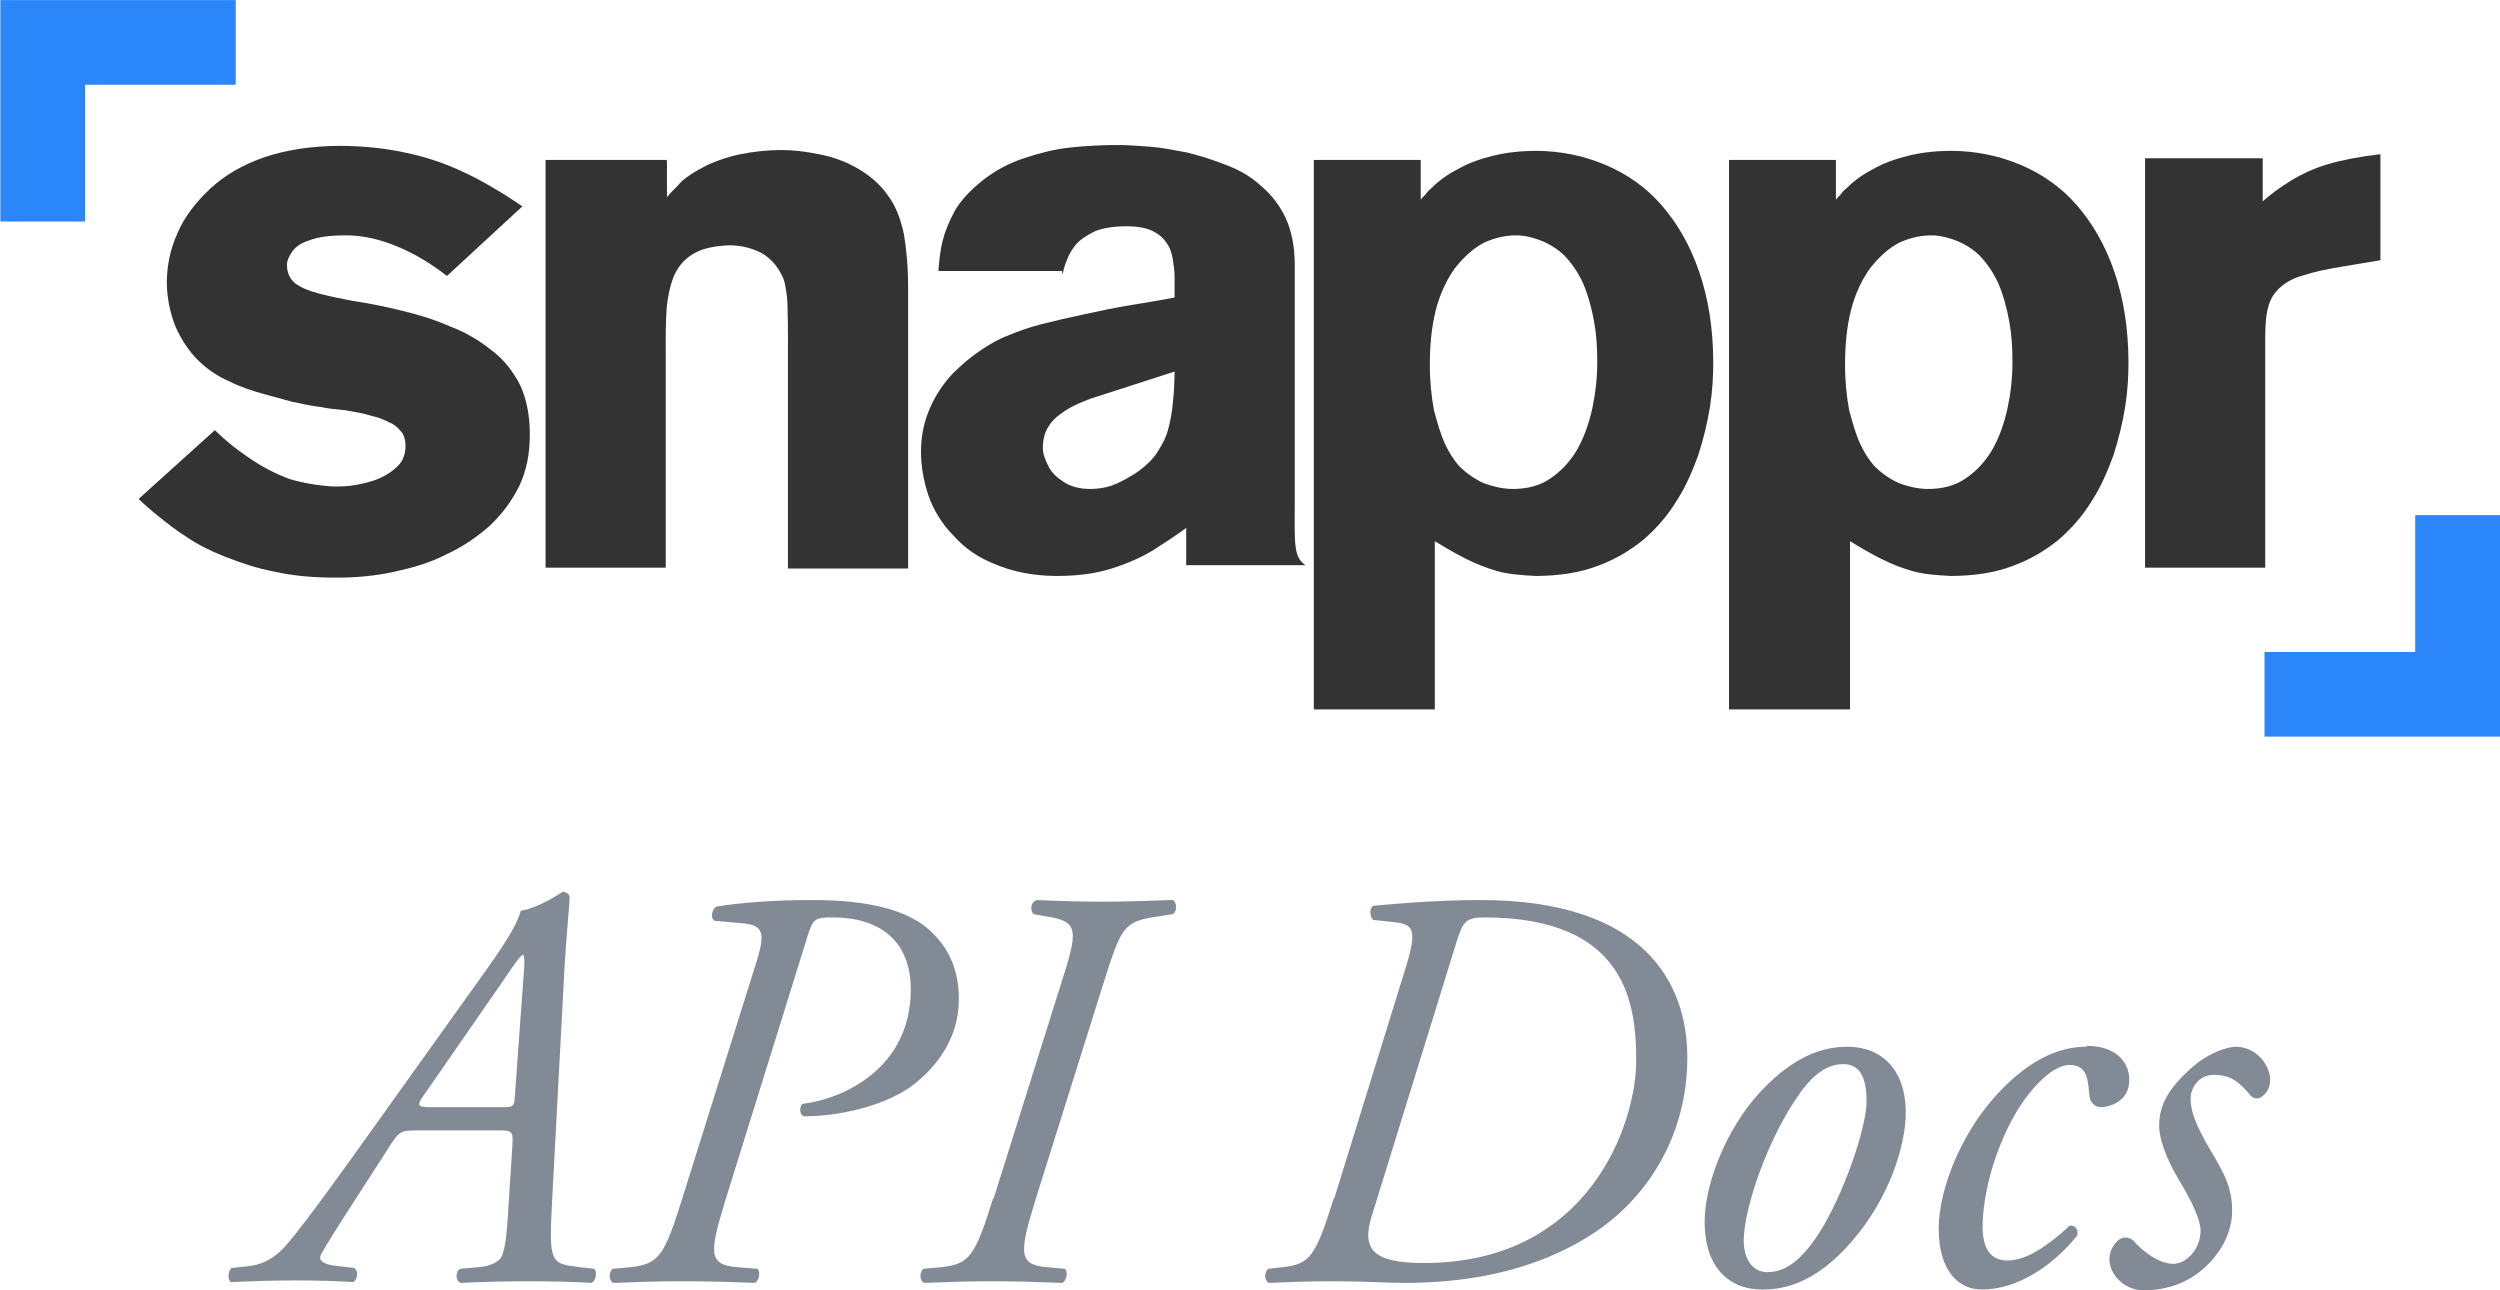
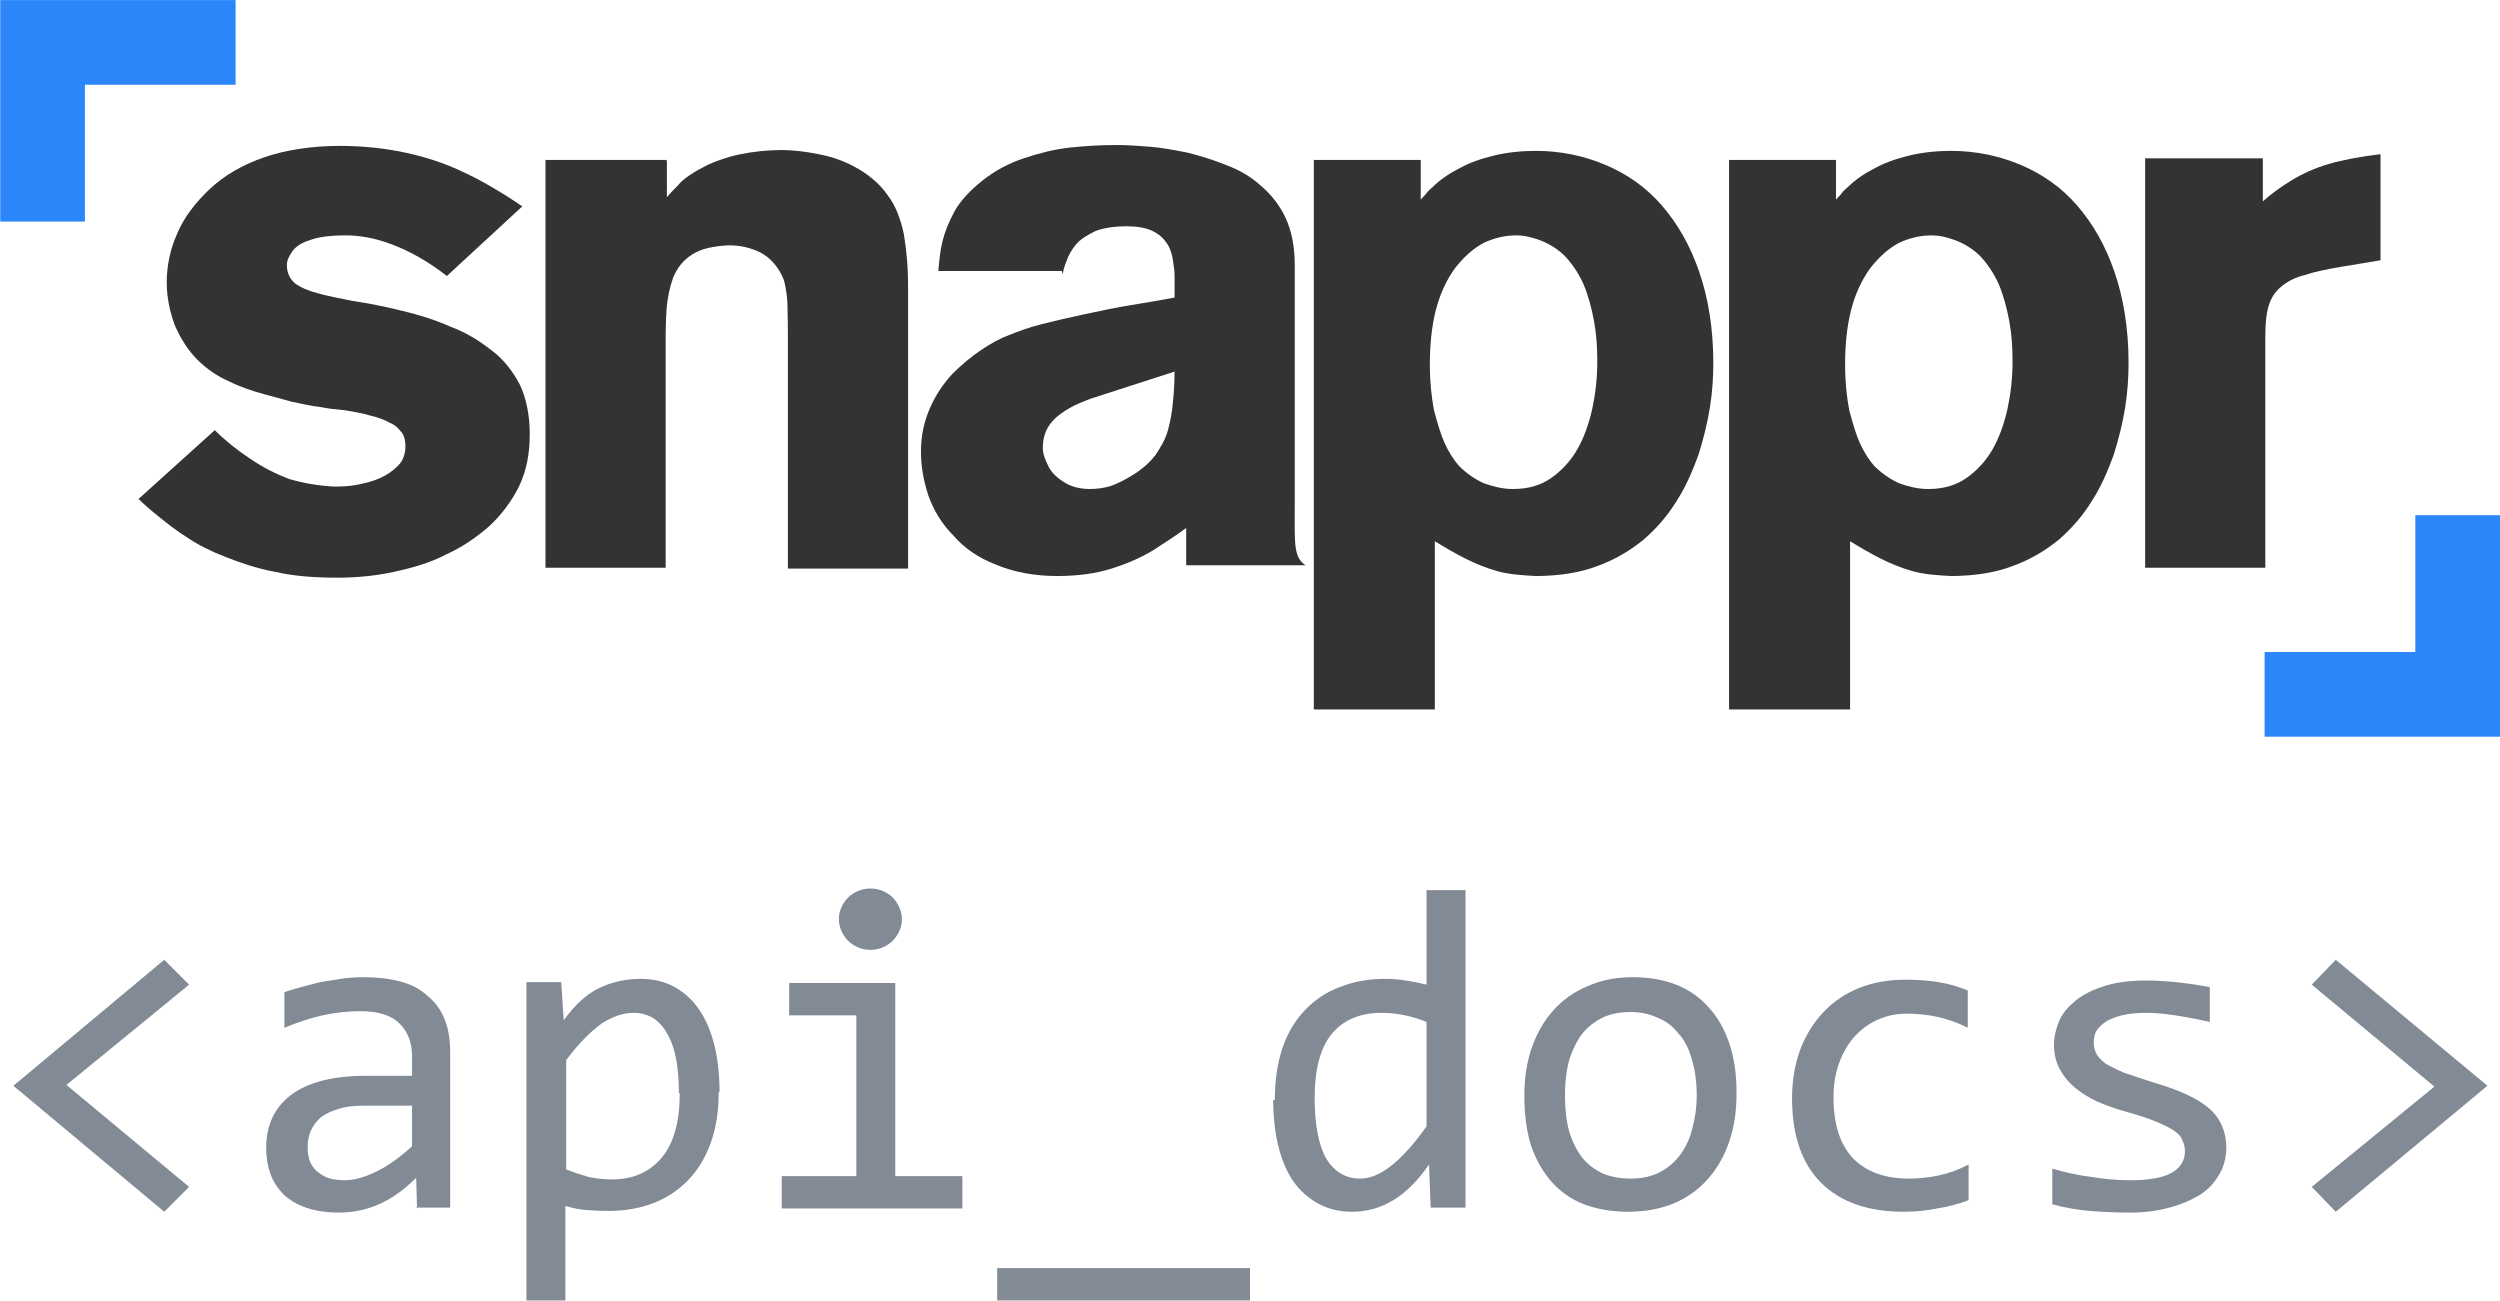
- <svg xmlns="http://www.w3.org/2000/svg" style="fill-rule:evenodd" xml:space="preserve" id="svg2" viewBox="0 0 3.016 1.556" height="140.034" width="271.482" version="1.1">
+ <svg xmlns="http://www.w3.org/2000/svg" version="1.1" width="271.482" height="141.218" viewBox="0 0 3.016 1.569" id="svg2" xml:space="preserve" style="fill-rule:evenodd">
  <defs id="defs4">
-     <style id="style6" type="text/css" />
+     <style type="text/css" id="style6" />
  </defs>
  <g id="g4146">
-     <path style="fill:#333333;fill-opacity:1;fill-rule:nonzero" id="path10" d="m 0.167,0.602 c 0.006,0.006 0.014,0.013 0.024,0.021 0.01,0.008 0.021,0.017 0.034,0.025 0.013,0.009 0.029,0.017 0.047,0.024 0.018,0.007 0.038,0.014 0.06,0.018 0.022,0.005 0.047,0.007 0.074,0.007 0.023,0 0.046,-0.002 0.069,-0.007 0.023,-0.005 0.044,-0.011 0.063,-0.021 0.02,-0.009 0.037,-0.021 0.052,-0.034 0.015,-0.014 0.027,-0.03 0.036,-0.048 0.009,-0.019 0.013,-0.039 0.013,-0.063 C 0.639,0.501 0.635,0.481 0.627,0.464 0.618,0.447 0.607,0.433 0.592,0.422 0.578,0.411 0.562,0.401 0.543,0.394 0.525,0.386 0.506,0.38 0.485,0.375 0.465,0.37 0.445,0.366 0.425,0.363 0.409,0.36 0.395,0.357 0.384,0.354 0.372,0.351 0.363,0.347 0.356,0.342 c -0.006,-0.005 -0.01,-0.012 -0.01,-0.022 -1.5764e-4,-0.005 0.002,-0.01 0.006,-0.016 0.004,-0.006 0.011,-0.011 0.021,-0.014 0.01,-0.004 0.025,-0.006 0.043,-0.006 0.017,-1.5765e-4 0.036,0.003 0.057,0.011 0.021,0.008 0.043,0.02 0.066,0.038 L 0.63,0.249 C 0.621,0.243 0.611,0.236 0.597,0.228 0.584,0.22 0.569,0.212 0.551,0.204 0.533,0.196 0.512,0.189 0.488,0.184 c -0.023,-0.005 -0.05,-0.008 -0.079,-0.008 -0.034,1.5764e-4 -0.065,0.005 -0.091,0.014 -0.026,0.009 -0.048,0.022 -0.065,0.038 -0.017,0.016 -0.031,0.034 -0.039,0.053 -0.009,0.02 -0.013,0.04 -0.013,0.06 1.5764e-4,0.019 0.004,0.036 0.01,0.052 0.007,0.016 0.016,0.03 0.027,0.041 0.011,0.011 0.024,0.02 0.038,0.026 0.014,0.007 0.029,0.012 0.044,0.016 0.011,0.003 0.022,0.006 0.033,0.009 0.011,0.002 0.022,0.005 0.033,0.006 0.01,0.002 0.019,0.003 0.03,0.004 0.01,0.002 0.02,0.003 0.029,0.006 0.009,0.002 0.018,0.005 0.025,0.009 0.005,0.002 0.009,0.005 0.013,0.01 0.004,0.004 0.006,0.01 0.006,0.019 -1.5765e-4,0.009 -0.003,0.017 -0.009,0.023 -0.006,0.006 -0.013,0.011 -0.022,0.015 -0.009,0.004 -0.018,0.006 -0.028,0.008 -0.01,0.002 -0.02,0.002 -0.028,0.002 C 0.384,0.586 0.366,0.583 0.349,0.578 0.333,0.572 0.317,0.564 0.301,0.553 0.286,0.543 0.272,0.532 0.259,0.519 l -0.092,0.083 z" />
-     <path style="fill:#333333;fill-opacity:1;fill-rule:nonzero" id="path12" d="m 0.804,0.193 -0.146,0 0,0.492 0.145,0 0,-0.266 c -1.5764e-4,-0.016 1.5605e-4,-0.031 0.001,-0.045 9.4391e-4,-0.014 0.004,-0.028 0.008,-0.039 0.005,-0.012 0.012,-0.021 0.023,-0.028 0.011,-0.007 0.025,-0.01 0.044,-0.011 0.014,-1.5764e-4 0.027,0.003 0.039,0.009 0.011,0.006 0.02,0.016 0.026,0.029 0.002,0.004 0.003,0.009 0.004,0.015 9.439e-4,0.006 0.002,0.013 0.002,0.023 3.137e-4,0.009 4.6991e-4,0.021 4.6991e-4,0.036 l 0,0.278 0.145,0 0,-0.337 c 1.576e-4,-0.026 -0.002,-0.048 -0.005,-0.066 -0.004,-0.019 -0.01,-0.035 -0.02,-0.048 -0.009,-0.013 -0.023,-0.025 -0.04,-0.034 -0.013,-0.007 -0.027,-0.012 -0.043,-0.015 -0.015,-0.003 -0.03,-0.005 -0.045,-0.005 -0.018,1.5764e-4 -0.034,0.002 -0.049,0.005 -0.015,0.003 -0.029,0.008 -0.04,0.013 -0.008,0.004 -0.015,0.008 -0.021,0.012 -0.006,0.004 -0.011,0.008 -0.015,0.013 -0.004,0.004 -0.009,0.009 -0.013,0.014 l 0,-0.043 z" />
-     <path style="fill:#333333;fill-opacity:1;fill-rule:nonzero" id="path14" d="m 1.282,0.331 c 8.009e-4,-0.005 0.002,-0.01 0.005,-0.017 0.002,-0.006 0.006,-0.013 0.011,-0.019 0.005,-0.006 0.013,-0.011 0.023,-0.016 0.01,-0.004 0.023,-0.006 0.039,-0.006 0.013,1.5928e-4 0.023,0.002 0.031,0.006 0.008,0.004 0.013,0.009 0.017,0.015 0.004,0.006 0.006,0.013 0.007,0.02 0.001,0.007 0.002,0.013 0.002,0.019 l 0,0.026 c -0.016,0.003 -0.033,0.006 -0.052,0.009 -0.019,0.003 -0.037,0.007 -0.056,0.011 -0.019,0.004 -0.036,0.008 -0.052,0.012 -0.016,0.004 -0.029,0.009 -0.039,0.013 -0.011,0.004 -0.022,0.01 -0.034,0.018 -0.012,0.008 -0.024,0.018 -0.035,0.029 -0.011,0.012 -0.02,0.025 -0.027,0.041 -0.007,0.016 -0.011,0.033 -0.011,0.053 0,0.017 0.003,0.035 0.009,0.053 0.006,0.017 0.016,0.034 0.03,0.048 0.013,0.015 0.03,0.027 0.051,0.035 0.021,0.009 0.046,0.014 0.075,0.014 0.025,-1.5605e-4 0.046,-0.003 0.065,-0.009 0.019,-0.006 0.035,-0.013 0.05,-0.022 0.014,-0.009 0.028,-0.018 0.04,-0.027 l 0,0.045 0.144,0 c -0.015,-0.01 -0.013,-0.027 -0.013,-0.077 l 0,-0.287 c -1.609e-4,-0.021 -0.004,-0.04 -0.011,-0.055 -0.007,-0.015 -0.017,-0.028 -0.03,-0.039 -0.012,-0.011 -0.026,-0.019 -0.042,-0.025 -0.015,-0.006 -0.031,-0.011 -0.047,-0.015 -0.016,-0.003 -0.031,-0.006 -0.045,-0.007 -0.014,-0.001 -0.027,-0.002 -0.037,-0.002 -0.02,-1.5605e-4 -0.039,9.439e-4 -0.059,0.003 -0.019,0.002 -0.038,0.007 -0.056,0.013 -0.018,0.006 -0.035,0.015 -0.05,0.027 -0.015,0.012 -0.026,0.024 -0.033,0.036 -0.007,0.013 -0.012,0.025 -0.015,0.037 -0.003,0.012 -0.004,0.024 -0.005,0.036 l 0.149,0 z m 0.135,0.117 c -1.624e-4,0.013 -6.415e-4,0.025 -0.002,0.037 -9.644e-4,0.012 -0.003,0.023 -0.006,0.034 -0.003,0.011 -0.009,0.021 -0.015,0.03 -0.007,0.009 -0.017,0.018 -0.029,0.025 -0.008,0.005 -0.016,0.009 -0.024,0.012 -0.009,0.003 -0.018,0.004 -0.027,0.004 -0.012,-1.5765e-4 -0.022,-0.003 -0.03,-0.008 -0.008,-0.005 -0.015,-0.011 -0.019,-0.019 -0.004,-0.008 -0.007,-0.015 -0.007,-0.023 1.641e-4,-0.009 0.002,-0.017 0.006,-0.024 0.004,-0.007 0.009,-0.012 0.016,-0.017 0.007,-0.005 0.014,-0.009 0.021,-0.012 0.007,-0.003 0.014,-0.006 0.021,-0.008 l 0.096,-0.031 z" />
-     <path style="fill:#333333;fill-opacity:1;fill-rule:nonzero" id="path16" d="m 1.714,0.193 -0.129,0 0,0.663 0.146,0 0,-0.203 c 0.013,0.008 0.025,0.015 0.037,0.021 0.012,0.006 0.024,0.011 0.038,0.015 0.014,0.004 0.029,0.005 0.047,0.006 0.028,-1.5764e-4 0.053,-0.004 0.074,-0.012 0.022,-0.008 0.04,-0.019 0.056,-0.032 0.016,-0.014 0.029,-0.029 0.04,-0.047 0.011,-0.017 0.019,-0.036 0.026,-0.055 0.006,-0.019 0.011,-0.039 0.014,-0.058 0.003,-0.019 0.004,-0.037 0.004,-0.054 -1.576e-4,-0.041 -0.006,-0.077 -0.017,-0.109 -0.011,-0.032 -0.026,-0.058 -0.045,-0.08 -0.019,-0.022 -0.042,-0.038 -0.068,-0.049 -0.026,-0.011 -0.054,-0.017 -0.085,-0.017 -0.018,1.5764e-4 -0.035,0.002 -0.051,0.006 -0.016,0.004 -0.03,0.009 -0.042,0.016 -0.012,0.006 -0.023,0.014 -0.031,0.022 -0.002,0.002 -0.005,0.004 -0.007,0.007 -0.002,0.003 -0.005,0.005 -0.007,0.008 l 0,-0.046 z m 0.135,0.094 c 0.015,0.004 0.027,0.011 0.037,0.02 0.01,0.01 0.018,0.022 0.024,0.035 0.006,0.014 0.01,0.029 0.013,0.045 0.003,0.016 0.004,0.032 0.004,0.049 0,0.02 -0.002,0.038 -0.006,0.057 -0.004,0.018 -0.01,0.035 -0.018,0.049 -0.008,0.014 -0.019,0.026 -0.032,0.035 -0.013,0.009 -0.028,0.013 -0.046,0.013 -0.012,0 -0.024,-0.003 -0.035,-0.007 -0.011,-0.005 -0.021,-0.012 -0.03,-0.021 -0.006,-0.007 -0.012,-0.016 -0.017,-0.027 -0.005,-0.011 -0.009,-0.025 -0.013,-0.04 -0.003,-0.016 -0.005,-0.034 -0.005,-0.055 0,-0.023 0.002,-0.045 0.007,-0.065 0.005,-0.02 0.013,-0.037 0.023,-0.051 0.011,-0.014 0.022,-0.024 0.035,-0.031 0.013,-0.006 0.026,-0.009 0.039,-0.009 0.007,0 0.013,9.439e-4 0.02,0.003 z" />
-     <path style="fill:#333333;fill-opacity:1;fill-rule:nonzero" id="path18" d="m 2.215,0.193 -0.129,0 0,0.663 0.146,0 0,-0.203 c 0.013,0.008 0.025,0.015 0.037,0.021 0.012,0.006 0.024,0.011 0.038,0.015 0.014,0.004 0.029,0.005 0.047,0.006 0.028,-1.5764e-4 0.053,-0.004 0.074,-0.012 0.022,-0.008 0.04,-0.019 0.056,-0.032 0.016,-0.014 0.029,-0.029 0.04,-0.047 0.011,-0.017 0.019,-0.036 0.026,-0.055 0.006,-0.019 0.011,-0.039 0.014,-0.058 0.003,-0.019 0.004,-0.037 0.004,-0.054 -1.577e-4,-0.041 -0.006,-0.077 -0.017,-0.109 -0.011,-0.032 -0.026,-0.058 -0.045,-0.08 -0.019,-0.022 -0.042,-0.038 -0.068,-0.049 -0.026,-0.011 -0.054,-0.017 -0.085,-0.017 -0.018,1.5764e-4 -0.035,0.002 -0.051,0.006 -0.016,0.004 -0.03,0.009 -0.042,0.016 -0.012,0.006 -0.023,0.014 -0.031,0.022 -0.002,0.002 -0.005,0.004 -0.007,0.007 -0.002,0.003 -0.005,0.005 -0.007,0.008 l 0,-0.046 z m 0.135,0.094 c 0.015,0.004 0.027,0.011 0.037,0.02 0.01,0.01 0.018,0.022 0.024,0.035 0.006,0.014 0.01,0.029 0.013,0.045 0.003,0.016 0.004,0.032 0.004,0.049 0,0.02 -0.002,0.038 -0.006,0.057 -0.004,0.018 -0.01,0.035 -0.018,0.049 -0.008,0.014 -0.019,0.026 -0.032,0.035 -0.013,0.009 -0.028,0.013 -0.046,0.013 -0.012,0 -0.024,-0.003 -0.035,-0.007 -0.011,-0.005 -0.021,-0.012 -0.03,-0.021 -0.006,-0.007 -0.012,-0.016 -0.017,-0.027 -0.005,-0.011 -0.009,-0.025 -0.013,-0.04 -0.003,-0.016 -0.005,-0.034 -0.005,-0.055 0,-0.023 0.002,-0.045 0.007,-0.065 0.005,-0.02 0.013,-0.037 0.023,-0.051 0.011,-0.014 0.022,-0.024 0.035,-0.031 0.013,-0.006 0.026,-0.009 0.039,-0.009 0.007,0 0.013,9.439e-4 0.02,0.003 z" />
-     <path style="fill:#333333;fill-opacity:1;fill-rule:nonzero" id="path20" d="m 2.73,0.191 -0.142,0 0,0.494 0.145,0 0,-0.278 c 0,-0.015 0.001,-0.028 0.004,-0.038 0.003,-0.01 0.008,-0.017 0.015,-0.023 0.007,-0.006 0.016,-0.011 0.028,-0.014 0.012,-0.004 0.026,-0.007 0.044,-0.01 l 0.048,-0.008 0,-0.128 c -0.025,0.003 -0.046,0.007 -0.063,0.012 -0.017,0.005 -0.032,0.012 -0.045,0.02 -0.013,0.008 -0.024,0.016 -0.034,0.025 l 0,-0.052 z" />
-     <polygon style="fill:#2b87f9;fill-opacity:1" id="polygon22" transform="matrix(0.408615,0,0,0.408615,-1.87008,-1.944505)" points="4.577,5.413 4.577,4.759 4.584,4.759 4.827,4.759 5.272,4.759 5.272,5.009 4.827,5.009 4.827,5.413 " />
-     <polygon style="fill:#2b87f9;fill-opacity:1" id="polygon24" transform="matrix(0.408615,0,0,0.408615,-1.87008,-1.944505)" points="11.959,6.28 11.959,6.934 11.952,6.934 11.708,6.934 11.263,6.934 11.263,6.684 11.708,6.684 11.708,6.28 " />
+     <path d="m 0.167,0.602 c 0.006,0.006 0.014,0.013 0.024,0.021 0.01,0.008 0.021,0.017 0.034,0.025 0.013,0.009 0.029,0.017 0.047,0.024 0.018,0.007 0.038,0.014 0.06,0.018 0.022,0.005 0.047,0.007 0.074,0.007 0.023,0 0.046,-0.002 0.069,-0.007 0.023,-0.005 0.044,-0.011 0.063,-0.021 0.02,-0.009 0.037,-0.021 0.052,-0.034 0.015,-0.014 0.027,-0.03 0.036,-0.048 0.009,-0.019 0.013,-0.039 0.013,-0.063 C 0.639,0.501 0.635,0.481 0.627,0.464 0.618,0.447 0.607,0.433 0.592,0.422 0.578,0.411 0.562,0.401 0.543,0.394 0.525,0.386 0.506,0.38 0.485,0.375 0.465,0.37 0.445,0.366 0.425,0.363 0.409,0.36 0.395,0.357 0.384,0.354 0.372,0.351 0.363,0.347 0.356,0.342 c -0.006,-0.005 -0.01,-0.012 -0.01,-0.022 -1.5764e-4,-0.005 0.002,-0.01 0.006,-0.016 0.004,-0.006 0.011,-0.011 0.021,-0.014 0.01,-0.004 0.025,-0.006 0.043,-0.006 0.017,-1.5765e-4 0.036,0.003 0.057,0.011 0.021,0.008 0.043,0.02 0.066,0.038 L 0.63,0.249 C 0.621,0.243 0.611,0.236 0.597,0.228 0.584,0.22 0.569,0.212 0.551,0.204 0.533,0.196 0.512,0.189 0.488,0.184 c -0.023,-0.005 -0.05,-0.008 -0.079,-0.008 -0.034,1.5764e-4 -0.065,0.005 -0.091,0.014 -0.026,0.009 -0.048,0.022 -0.065,0.038 -0.017,0.016 -0.031,0.034 -0.039,0.053 -0.009,0.02 -0.013,0.04 -0.013,0.06 1.5764e-4,0.019 0.004,0.036 0.01,0.052 0.007,0.016 0.016,0.03 0.027,0.041 0.011,0.011 0.024,0.02 0.038,0.026 0.014,0.007 0.029,0.012 0.044,0.016 0.011,0.003 0.022,0.006 0.033,0.009 0.011,0.002 0.022,0.005 0.033,0.006 0.01,0.002 0.019,0.003 0.03,0.004 0.01,0.002 0.02,0.003 0.029,0.006 0.009,0.002 0.018,0.005 0.025,0.009 0.005,0.002 0.009,0.005 0.013,0.01 0.004,0.004 0.006,0.01 0.006,0.019 -1.5765e-4,0.009 -0.003,0.017 -0.009,0.023 -0.006,0.006 -0.013,0.011 -0.022,0.015 -0.009,0.004 -0.018,0.006 -0.028,0.008 -0.01,0.002 -0.02,0.002 -0.028,0.002 C 0.384,0.586 0.366,0.583 0.349,0.578 0.333,0.572 0.317,0.564 0.301,0.553 0.286,0.543 0.272,0.532 0.259,0.519 l -0.092,0.083 z" id="path10" style="fill:#333333;fill-opacity:1;fill-rule:nonzero" />
+     <path d="m 0.804,0.193 -0.146,0 0,0.492 0.145,0 0,-0.266 c -1.5764e-4,-0.016 1.5605e-4,-0.031 0.001,-0.045 9.4391e-4,-0.014 0.004,-0.028 0.008,-0.039 0.005,-0.012 0.012,-0.021 0.023,-0.028 0.011,-0.007 0.025,-0.01 0.044,-0.011 0.014,-1.5764e-4 0.027,0.003 0.039,0.009 0.011,0.006 0.02,0.016 0.026,0.029 0.002,0.004 0.003,0.009 0.004,0.015 9.439e-4,0.006 0.002,0.013 0.002,0.023 3.137e-4,0.009 4.6991e-4,0.021 4.6991e-4,0.036 l 0,0.278 0.145,0 0,-0.337 c 1.576e-4,-0.026 -0.002,-0.048 -0.005,-0.066 -0.004,-0.019 -0.01,-0.035 -0.02,-0.048 -0.009,-0.013 -0.023,-0.025 -0.04,-0.034 -0.013,-0.007 -0.027,-0.012 -0.043,-0.015 -0.015,-0.003 -0.03,-0.005 -0.045,-0.005 -0.018,1.5764e-4 -0.034,0.002 -0.049,0.005 -0.015,0.003 -0.029,0.008 -0.04,0.013 -0.008,0.004 -0.015,0.008 -0.021,0.012 -0.006,0.004 -0.011,0.008 -0.015,0.013 -0.004,0.004 -0.009,0.009 -0.013,0.014 l 0,-0.043 z" id="path12" style="fill:#333333;fill-opacity:1;fill-rule:nonzero" />
+     <path d="m 1.282,0.331 c 8.009e-4,-0.005 0.002,-0.01 0.005,-0.017 0.002,-0.006 0.006,-0.013 0.011,-0.019 0.005,-0.006 0.013,-0.011 0.023,-0.016 0.01,-0.004 0.023,-0.006 0.039,-0.006 0.013,1.5928e-4 0.023,0.002 0.031,0.006 0.008,0.004 0.013,0.009 0.017,0.015 0.004,0.006 0.006,0.013 0.007,0.02 0.001,0.007 0.002,0.013 0.002,0.019 l 0,0.026 c -0.016,0.003 -0.033,0.006 -0.052,0.009 -0.019,0.003 -0.037,0.007 -0.056,0.011 -0.019,0.004 -0.036,0.008 -0.052,0.012 -0.016,0.004 -0.029,0.009 -0.039,0.013 -0.011,0.004 -0.022,0.01 -0.034,0.018 -0.012,0.008 -0.024,0.018 -0.035,0.029 -0.011,0.012 -0.02,0.025 -0.027,0.041 -0.007,0.016 -0.011,0.033 -0.011,0.053 0,0.017 0.003,0.035 0.009,0.053 0.006,0.017 0.016,0.034 0.03,0.048 0.013,0.015 0.03,0.027 0.051,0.035 0.021,0.009 0.046,0.014 0.075,0.014 0.025,-1.5605e-4 0.046,-0.003 0.065,-0.009 0.019,-0.006 0.035,-0.013 0.05,-0.022 0.014,-0.009 0.028,-0.018 0.04,-0.027 l 0,0.045 0.144,0 c -0.015,-0.01 -0.013,-0.027 -0.013,-0.077 l 0,-0.287 c -1.609e-4,-0.021 -0.004,-0.04 -0.011,-0.055 -0.007,-0.015 -0.017,-0.028 -0.03,-0.039 -0.012,-0.011 -0.026,-0.019 -0.042,-0.025 -0.015,-0.006 -0.031,-0.011 -0.047,-0.015 -0.016,-0.003 -0.031,-0.006 -0.045,-0.007 -0.014,-0.001 -0.027,-0.002 -0.037,-0.002 -0.02,-1.5605e-4 -0.039,9.439e-4 -0.059,0.003 -0.019,0.002 -0.038,0.007 -0.056,0.013 -0.018,0.006 -0.035,0.015 -0.05,0.027 -0.015,0.012 -0.026,0.024 -0.033,0.036 -0.007,0.013 -0.012,0.025 -0.015,0.037 -0.003,0.012 -0.004,0.024 -0.005,0.036 l 0.149,0 z m 0.135,0.117 c -1.624e-4,0.013 -6.415e-4,0.025 -0.002,0.037 -9.644e-4,0.012 -0.003,0.023 -0.006,0.034 -0.003,0.011 -0.009,0.021 -0.015,0.03 -0.007,0.009 -0.017,0.018 -0.029,0.025 -0.008,0.005 -0.016,0.009 -0.024,0.012 -0.009,0.003 -0.018,0.004 -0.027,0.004 -0.012,-1.5765e-4 -0.022,-0.003 -0.03,-0.008 -0.008,-0.005 -0.015,-0.011 -0.019,-0.019 -0.004,-0.008 -0.007,-0.015 -0.007,-0.023 1.641e-4,-0.009 0.002,-0.017 0.006,-0.024 0.004,-0.007 0.009,-0.012 0.016,-0.017 0.007,-0.005 0.014,-0.009 0.021,-0.012 0.007,-0.003 0.014,-0.006 0.021,-0.008 l 0.096,-0.031 z" id="path14" style="fill:#333333;fill-opacity:1;fill-rule:nonzero" />
+     <path d="m 1.714,0.193 -0.129,0 0,0.663 0.146,0 0,-0.203 c 0.013,0.008 0.025,0.015 0.037,0.021 0.012,0.006 0.024,0.011 0.038,0.015 0.014,0.004 0.029,0.005 0.047,0.006 0.028,-1.5764e-4 0.053,-0.004 0.074,-0.012 0.022,-0.008 0.04,-0.019 0.056,-0.032 0.016,-0.014 0.029,-0.029 0.04,-0.047 0.011,-0.017 0.019,-0.036 0.026,-0.055 0.006,-0.019 0.011,-0.039 0.014,-0.058 0.003,-0.019 0.004,-0.037 0.004,-0.054 -1.576e-4,-0.041 -0.006,-0.077 -0.017,-0.109 -0.011,-0.032 -0.026,-0.058 -0.045,-0.08 -0.019,-0.022 -0.042,-0.038 -0.068,-0.049 -0.026,-0.011 -0.054,-0.017 -0.085,-0.017 -0.018,1.5764e-4 -0.035,0.002 -0.051,0.006 -0.016,0.004 -0.03,0.009 -0.042,0.016 -0.012,0.006 -0.023,0.014 -0.031,0.022 -0.002,0.002 -0.005,0.004 -0.007,0.007 -0.002,0.003 -0.005,0.005 -0.007,0.008 l 0,-0.046 z m 0.135,0.094 c 0.015,0.004 0.027,0.011 0.037,0.02 0.01,0.01 0.018,0.022 0.024,0.035 0.006,0.014 0.01,0.029 0.013,0.045 0.003,0.016 0.004,0.032 0.004,0.049 0,0.02 -0.002,0.038 -0.006,0.057 -0.004,0.018 -0.01,0.035 -0.018,0.049 -0.008,0.014 -0.019,0.026 -0.032,0.035 -0.013,0.009 -0.028,0.013 -0.046,0.013 -0.012,0 -0.024,-0.003 -0.035,-0.007 -0.011,-0.005 -0.021,-0.012 -0.03,-0.021 -0.006,-0.007 -0.012,-0.016 -0.017,-0.027 -0.005,-0.011 -0.009,-0.025 -0.013,-0.04 -0.003,-0.016 -0.005,-0.034 -0.005,-0.055 0,-0.023 0.002,-0.045 0.007,-0.065 0.005,-0.02 0.013,-0.037 0.023,-0.051 0.011,-0.014 0.022,-0.024 0.035,-0.031 0.013,-0.006 0.026,-0.009 0.039,-0.009 0.007,0 0.013,9.439e-4 0.02,0.003 z" id="path16" style="fill:#333333;fill-opacity:1;fill-rule:nonzero" />
+     <path d="m 2.215,0.193 -0.129,0 0,0.663 0.146,0 0,-0.203 c 0.013,0.008 0.025,0.015 0.037,0.021 0.012,0.006 0.024,0.011 0.038,0.015 0.014,0.004 0.029,0.005 0.047,0.006 0.028,-1.5764e-4 0.053,-0.004 0.074,-0.012 0.022,-0.008 0.04,-0.019 0.056,-0.032 0.016,-0.014 0.029,-0.029 0.04,-0.047 0.011,-0.017 0.019,-0.036 0.026,-0.055 0.006,-0.019 0.011,-0.039 0.014,-0.058 0.003,-0.019 0.004,-0.037 0.004,-0.054 -1.577e-4,-0.041 -0.006,-0.077 -0.017,-0.109 -0.011,-0.032 -0.026,-0.058 -0.045,-0.08 -0.019,-0.022 -0.042,-0.038 -0.068,-0.049 -0.026,-0.011 -0.054,-0.017 -0.085,-0.017 -0.018,1.5764e-4 -0.035,0.002 -0.051,0.006 -0.016,0.004 -0.03,0.009 -0.042,0.016 -0.012,0.006 -0.023,0.014 -0.031,0.022 -0.002,0.002 -0.005,0.004 -0.007,0.007 -0.002,0.003 -0.005,0.005 -0.007,0.008 l 0,-0.046 z m 0.135,0.094 c 0.015,0.004 0.027,0.011 0.037,0.02 0.01,0.01 0.018,0.022 0.024,0.035 0.006,0.014 0.01,0.029 0.013,0.045 0.003,0.016 0.004,0.032 0.004,0.049 0,0.02 -0.002,0.038 -0.006,0.057 -0.004,0.018 -0.01,0.035 -0.018,0.049 -0.008,0.014 -0.019,0.026 -0.032,0.035 -0.013,0.009 -0.028,0.013 -0.046,0.013 -0.012,0 -0.024,-0.003 -0.035,-0.007 -0.011,-0.005 -0.021,-0.012 -0.03,-0.021 -0.006,-0.007 -0.012,-0.016 -0.017,-0.027 -0.005,-0.011 -0.009,-0.025 -0.013,-0.04 -0.003,-0.016 -0.005,-0.034 -0.005,-0.055 0,-0.023 0.002,-0.045 0.007,-0.065 0.005,-0.02 0.013,-0.037 0.023,-0.051 0.011,-0.014 0.022,-0.024 0.035,-0.031 0.013,-0.006 0.026,-0.009 0.039,-0.009 0.007,0 0.013,9.439e-4 0.02,0.003 z" id="path18" style="fill:#333333;fill-opacity:1;fill-rule:nonzero" />
+     <path d="m 2.73,0.191 -0.142,0 0,0.494 0.145,0 0,-0.278 c 0,-0.015 0.001,-0.028 0.004,-0.038 0.003,-0.01 0.008,-0.017 0.015,-0.023 0.007,-0.006 0.016,-0.011 0.028,-0.014 0.012,-0.004 0.026,-0.007 0.044,-0.01 l 0.048,-0.008 0,-0.128 c -0.025,0.003 -0.046,0.007 -0.063,0.012 -0.017,0.005 -0.032,0.012 -0.045,0.02 -0.013,0.008 -0.024,0.016 -0.034,0.025 l 0,-0.052 z" id="path20" style="fill:#333333;fill-opacity:1;fill-rule:nonzero" />
+     <polygon points="4.827,4.759 5.272,4.759 5.272,5.009 4.827,5.009 4.827,5.413 4.577,5.413 4.577,4.759 4.584,4.759 " transform="matrix(0.408615,0,0,0.408615,-1.87008,-1.944505)" id="polygon22" style="fill:#2b87f9;fill-opacity:1" />
+     <polygon points="11.708,6.934 11.263,6.934 11.263,6.684 11.708,6.684 11.708,6.28 11.959,6.28 11.959,6.934 11.952,6.934 " transform="matrix(0.408615,0,0,0.408615,-1.87008,-1.944505)" id="polygon24" style="fill:#2b87f9;fill-opacity:1" />
  </g>
-   <g id="text4142" style="font-style:normal;font-weight:normal;font-size:0.444px;line-height:125%;font-family:sans-serif;letter-spacing:0px;word-spacing:0px;fill:#818a95;fill-opacity:1;stroke:none;stroke-width:1px;stroke-linecap:butt;stroke-linejoin:miter;stroke-opacity:1">
-     <path id="path4146" style="font-style:italic;font-variant:normal;font-weight:normal;font-stretch:normal;font-size:0.694px;font-family:'Adobe Garamond Pro';-inkscape-font-specification:'Adobe Garamond Pro Italic';fill:#818a95;fill-opacity:1" d="m 0.7,1.529 c -0.037,-0.004 -0.038,-0.005 -0.034,-0.082 l 0.014,-0.263 c 0.003,-0.06 0.007,-0.09 0.007,-0.102 0,-0.003 -0.005,-0.006 -0.008,-0.006 -0.001,0 -0.027,0.019 -0.051,0.023 -0.003,0.012 -0.012,0.03 -0.042,0.072 L 0.463,1.343 c -0.054,0.076 -0.094,0.131 -0.115,0.156 -0.014,0.017 -0.029,0.027 -0.05,0.029 l -0.019,0.002 c -0.004,0.004 -0.005,0.013 -0.001,0.017 0.025,-0.001 0.05,-0.002 0.077,-0.002 0.028,0 0.049,6.944e-4 0.071,0.002 0.005,-0.003 0.007,-0.013 0.001,-0.017 L 0.402,1.527 c -0.013,-0.002 -0.016,-0.006 -0.016,-0.01 0,-0.003 0.007,-0.014 0.031,-0.052 l 0.051,-0.079 c 0.013,-0.021 0.015,-0.022 0.035,-0.022 l 0.1,0 c 0.015,0 0.016,0.002 0.015,0.018 l -0.006,0.093 c -0.002,0.03 -0.006,0.04 -0.008,0.043 -0.003,0.004 -0.012,0.01 -0.027,0.011 l -0.022,0.002 c -0.006,0.003 -0.006,0.015 6.9445e-4,0.017 0.021,-0.001 0.048,-0.002 0.08,-0.002 0.031,0 0.057,6.944e-4 0.078,0.002 0.005,-0.003 0.007,-0.013 0.003,-0.017 l -0.018,-0.002 z M 0.52,1.336 c -0.015,0 -0.017,-0.002 -0.012,-0.01 l 0.097,-0.14 c 0.02,-0.03 0.024,-0.034 0.026,-0.034 0.001,0 0.002,0.008 0.001,0.018 l -0.011,0.152 c -6.9445e-4,0.013 -0.002,0.014 -0.014,0.014 l -0.087,0 z" />
-     <path id="path4148" style="font-style:italic;font-variant:normal;font-weight:normal;font-stretch:normal;font-size:0.694px;font-family:'Adobe Garamond Pro';-inkscape-font-specification:'Adobe Garamond Pro Italic';fill:#818a95;fill-opacity:1" d="m 0.895,1.114 c 0.026,0.002 0.028,0.012 0.018,0.045 l -0.09,0.287 c -0.022,0.071 -0.029,0.079 -0.062,0.083 l -0.022,0.002 c -0.005,0.004 -0.005,0.014 6.9445e-4,0.017 0.028,-0.001 0.051,-0.002 0.08,-0.002 0.033,0 0.058,6.944e-4 0.091,0.002 0.005,-0.003 0.007,-0.013 0.003,-0.017 l -0.025,-0.002 c -0.035,-0.003 -0.033,-0.018 -0.013,-0.083 l 0.098,-0.315 c 0.007,-0.022 0.008,-0.024 0.031,-0.024 0.055,0 0.094,0.027 0.094,0.087 0,0.094 -0.08,0.132 -0.131,0.138 -0.004,0.005 -0.003,0.013 0.002,0.015 0.04,0 0.093,-0.011 0.128,-0.035 0.033,-0.024 0.059,-0.06 0.059,-0.106 0,-0.033 -0.01,-0.062 -0.038,-0.086 -0.025,-0.021 -0.069,-0.034 -0.138,-0.034 -0.046,0 -0.087,0.003 -0.117,0.008 -0.005,0.004 -0.007,0.013 -0.002,0.017 l 0.033,0.003 z" />
-     <path id="path4150" style="font-style:italic;font-variant:normal;font-weight:normal;font-stretch:normal;font-size:0.694px;font-family:'Adobe Garamond Pro';-inkscape-font-specification:'Adobe Garamond Pro Italic';fill:#818a95;fill-opacity:1" d="m 1.198,1.446 c -0.022,0.071 -0.029,0.079 -0.062,0.083 l -0.022,0.002 c -0.005,0.004 -0.005,0.014 6.944e-4,0.017 0.028,-0.001 0.051,-0.002 0.08,-0.002 0.03,0 0.053,6.944e-4 0.087,0.002 0.005,-0.003 0.007,-0.013 0.003,-0.017 l -0.022,-0.002 c -0.035,-0.003 -0.033,-0.018 -0.013,-0.083 l 0.081,-0.258 c 0.022,-0.069 0.024,-0.076 0.065,-0.082 l 0.019,-0.003 c 0.006,-0.003 0.005,-0.015 0,-0.017 -0.033,0.001 -0.055,0.002 -0.083,0.002 -0.029,0 -0.053,-6.944e-4 -0.081,-0.002 -0.008,0.003 -0.008,0.012 -0.004,0.017 l 0.017,0.003 c 0.038,0.006 0.037,0.017 0.016,0.082 l -0.081,0.258 z" />
-     <path id="path4152" style="font-style:italic;font-variant:normal;font-weight:normal;font-stretch:normal;font-size:0.694px;font-family:'Adobe Garamond Pro';-inkscape-font-specification:'Adobe Garamond Pro Italic';fill:#818a95;fill-opacity:1" d="m 1.609,1.446 c -0.022,0.071 -0.029,0.079 -0.061,0.083 l -0.018,0.002 c -0.005,0.004 -0.005,0.014 6.944e-4,0.017 0.024,-0.001 0.048,-0.002 0.076,-0.002 0.041,0 0.066,0.002 0.087,0.002 0.063,0 0.153,-0.009 0.232,-0.062 0.066,-0.045 0.11,-0.12 0.11,-0.21 0,-0.088 -0.05,-0.19 -0.25,-0.19 -0.058,0 -0.119,0.006 -0.129,0.007 -0.005,0.003 -0.004,0.014 0,0.017 l 0.028,0.003 c 0.02,0.003 0.025,0.009 0.012,0.052 l -0.087,0.281 z M 1.758,1.134 c 0.007,-0.022 0.011,-0.027 0.033,-0.027 0.173,0 0.183,0.107 0.183,0.173 0,0.075 -0.056,0.244 -0.256,0.244 -0.061,0 -0.076,-0.016 -0.063,-0.057 L 1.758,1.134 Z" />
-     <path id="path4154" style="font-style:italic;font-variant:normal;font-weight:normal;font-stretch:normal;font-size:0.694px;font-family:'Adobe Garamond Pro';-inkscape-font-specification:'Adobe Garamond Pro Italic';fill:#818a95;fill-opacity:1" d="m 2.229,1.263 c -0.028,0 -0.06,0.01 -0.096,0.045 -0.047,0.045 -0.073,0.113 -0.076,0.156 -0.004,0.06 0.025,0.092 0.069,0.092 0.019,0 0.056,-0.003 0.099,-0.048 0.051,-0.053 0.072,-0.119 0.074,-0.158 0.003,-0.051 -0.022,-0.087 -0.071,-0.087 z m -0.005,0.021 c 0.024,0 0.028,0.024 0.028,0.046 -0.001,0.037 -0.034,0.128 -0.065,0.169 -0.022,0.03 -0.04,0.036 -0.055,0.036 -0.02,0 -0.03,-0.02 -0.028,-0.044 0.002,-0.037 0.029,-0.119 0.069,-0.174 0.02,-0.027 0.037,-0.033 0.051,-0.033 z" />
-     <path id="path4156" style="font-style:italic;font-variant:normal;font-weight:normal;font-stretch:normal;font-size:0.694px;font-family:'Adobe Garamond Pro';-inkscape-font-specification:'Adobe Garamond Pro Italic';fill:#818a95;fill-opacity:1" d="m 2.517,1.263 c -0.031,0 -0.061,0.014 -0.09,0.04 -0.061,0.055 -0.088,0.134 -0.088,0.179 0,0.053 0.025,0.074 0.052,0.074 0.044,0 0.087,-0.03 0.115,-0.065 0.002,-0.007 -0.002,-0.013 -0.009,-0.012 -0.026,0.024 -0.052,0.042 -0.075,0.042 -0.017,0 -0.031,-0.01 -0.03,-0.045 0.002,-0.053 0.024,-0.11 0.047,-0.144 0.022,-0.032 0.043,-0.047 0.058,-0.047 0.023,0 0.022,0.021 0.024,0.038 0.001,0.008 0.007,0.013 0.014,0.013 0.007,0 0.034,-0.005 0.034,-0.033 0,-0.022 -0.017,-0.041 -0.051,-0.041 z" />
-     <path id="path4158" style="font-style:italic;font-variant:normal;font-weight:normal;font-stretch:normal;font-size:0.694px;font-family:'Adobe Garamond Pro';-inkscape-font-specification:'Adobe Garamond Pro Italic';fill:#818a95;fill-opacity:1" d="m 2.698,1.263 c -0.009,0 -0.031,0.006 -0.051,0.023 -0.03,0.026 -0.042,0.046 -0.042,0.073 0,0.012 0.006,0.035 0.024,0.065 0.017,0.028 0.026,0.049 0.026,0.061 0,0.022 -0.017,0.04 -0.033,0.04 -0.018,0 -0.039,-0.017 -0.048,-0.028 -0.006,-0.005 -0.013,-0.005 -0.019,0 -0.008,0.008 -0.01,0.016 -0.01,0.023 0,0.016 0.016,0.037 0.042,0.037 0.026,0 0.052,-0.009 0.07,-0.025 0.026,-0.022 0.035,-0.048 0.036,-0.067 0.001,-0.031 -0.009,-0.048 -0.026,-0.077 -0.02,-0.034 -0.024,-0.049 -0.024,-0.063 0,-0.01 0.008,-0.028 0.028,-0.028 0.022,0 0.031,0.01 0.042,0.022 0.004,0.006 0.008,0.007 0.013,0.006 0.006,-0.003 0.013,-0.01 0.013,-0.022 0,-0.017 -0.016,-0.04 -0.042,-0.04 z" />
+   <g id="text4151" style="font-style:normal;font-weight:normal;font-size:0.444px;line-height:125%;font-family:sans-serif;letter-spacing:0px;word-spacing:0px;fill:#818a95;fill-opacity:1;stroke:none;stroke-width:1px;stroke-linecap:butt;stroke-linejoin:miter;stroke-opacity:1">
+     <path id="path4156" style="font-style:normal;font-variant:normal;font-weight:normal;font-stretch:normal;font-size:0.556px;font-family:Consolas;-inkscape-font-specification:Consolas" d="M 0.228,1.432 0.198,1.462 0.016,1.31 0.198,1.158 0.228,1.188 0.08,1.309 0.228,1.432 Z" />
+     <path id="path4158" style="font-style:normal;font-variant:normal;font-weight:normal;font-stretch:normal;font-size:0.556px;font-family:Consolas;-inkscape-font-specification:Consolas" d="m 0.503,1.458 -0.001,-0.037 q -0.022,0.022 -0.045,0.032 -0.023,0.01 -0.048,0.01 -0.023,0 -0.04,-0.006 -0.017,-0.006 -0.027,-0.016 -0.011,-0.011 -0.016,-0.025 -0.005,-0.014 -0.005,-0.031 0,-0.041 0.03,-0.064 0.031,-0.023 0.09,-0.023 l 0.056,0 0,-0.024 q 0,-0.024 -0.015,-0.039 -0.015,-0.015 -0.047,-0.015 -0.023,0 -0.046,0.005 -0.022,0.005 -0.046,0.015 l 0,-0.043 q 0.009,-0.003 0.02,-0.006 0.011,-0.003 0.023,-0.006 0.012,-0.002 0.025,-0.004 0.013,-0.002 0.027,-0.002 0.025,0 0.044,0.005 0.02,0.005 0.033,0.017 0.014,0.011 0.021,0.028 0.007,0.017 0.007,0.04 l 0,0.188 -0.042,0 z m -0.005,-0.124 -0.06,0 q -0.018,0 -0.03,0.004 -0.013,0.004 -0.021,0.01 -0.008,0.007 -0.012,0.016 -0.004,0.009 -0.004,0.02 0,0.008 0.002,0.015 0.002,0.007 0.008,0.013 0.005,0.005 0.014,0.009 0.009,0.003 0.021,0.003 0.016,0 0.037,-0.01 0.021,-0.01 0.044,-0.031 l 0,-0.048 z" />
+     <path id="path4160" style="font-style:normal;font-variant:normal;font-weight:normal;font-stretch:normal;font-size:0.556px;font-family:Consolas;-inkscape-font-specification:Consolas" d="m 0.867,1.317 q 0,0.036 -0.01,0.063 -0.01,0.027 -0.028,0.045 -0.018,0.018 -0.042,0.027 -0.024,0.009 -0.053,0.009 -0.013,0 -0.026,-0.001 -0.013,-0.001 -0.026,-0.005 l 0,0.114 -0.047,0 0,-0.384 0.042,0 0.003,0.046 q 0.02,-0.028 0.043,-0.039 0.023,-0.011 0.05,-0.011 0.023,0 0.041,0.01 0.018,0.01 0.03,0.028 0.012,0.018 0.018,0.043 0.006,0.025 0.006,0.056 z m -0.048,0.002 q 0,-0.021 -0.003,-0.039 -0.003,-0.018 -0.01,-0.031 -0.007,-0.013 -0.017,-0.02 -0.011,-0.007 -0.025,-0.007 -0.009,0 -0.018,0.003 -0.009,0.003 -0.019,0.009 -0.01,0.007 -0.021,0.018 -0.011,0.011 -0.023,0.027 l 0,0.132 q 0.013,0.005 0.027,0.009 0.014,0.003 0.028,0.003 0.038,0 0.06,-0.026 0.022,-0.026 0.022,-0.078 z" />
+     <path id="path4162" style="font-style:normal;font-variant:normal;font-weight:normal;font-stretch:normal;font-size:0.556px;font-family:Consolas;-inkscape-font-specification:Consolas" d="m 1.033,1.225 -0.081,0 0,-0.039 0.128,0 0,0.233 0.081,0 0,0.039 -0.218,0 0,-0.039 0.09,0 0,-0.194 z m 0.017,-0.153 q 0.008,0 0.015,0.003 0.007,0.003 0.012,0.008 0.005,0.005 0.008,0.012 0.003,0.007 0.003,0.014 0,0.008 -0.003,0.014 -0.003,0.007 -0.008,0.012 -0.005,0.005 -0.012,0.008 -0.007,0.003 -0.015,0.003 -0.008,0 -0.015,-0.003 -0.007,-0.003 -0.012,-0.008 -0.005,-0.005 -0.008,-0.012 -0.003,-0.007 -0.003,-0.014 0,-0.008 0.003,-0.014 0.003,-0.007 0.008,-0.012 0.005,-0.005 0.012,-0.008 0.007,-0.003 0.015,-0.003 z" />
+     <path id="path4164" style="font-style:normal;font-variant:normal;font-weight:normal;font-stretch:normal;font-size:0.556px;font-family:Consolas;-inkscape-font-specification:Consolas" d="m 1.508,1.569 -0.305,0 0,-0.039 0.305,0 0,0.039 z" />
+     <path id="path4166" style="font-style:normal;font-variant:normal;font-weight:normal;font-stretch:normal;font-size:0.556px;font-family:Consolas;-inkscape-font-specification:Consolas" d="m 1.538,1.327 q 0,-0.035 0.009,-0.062 0.009,-0.027 0.027,-0.046 0.018,-0.019 0.042,-0.028 0.025,-0.01 0.055,-0.01 0.013,0 0.025,0.002 0.013,0.002 0.025,0.005 l 0,-0.114 0.047,0 0,0.383 -0.042,0 -0.002,-0.052 q -0.02,0.029 -0.043,0.043 -0.023,0.014 -0.05,0.014 -0.023,0 -0.041,-0.01 -0.018,-0.01 -0.03,-0.027 -0.012,-0.018 -0.018,-0.043 -0.006,-0.025 -0.006,-0.055 z m 0.048,-0.003 q 0,0.049 0.014,0.074 0.015,0.024 0.041,0.024 0.018,0 0.038,-0.016 0.02,-0.016 0.042,-0.047 l 0,-0.126 q -0.012,-0.005 -0.026,-0.008 -0.014,-0.003 -0.028,-0.003 -0.039,0 -0.06,0.025 -0.021,0.025 -0.021,0.078 z" />
+     <path id="path4168" style="font-style:normal;font-variant:normal;font-weight:normal;font-stretch:normal;font-size:0.556px;font-family:Consolas;-inkscape-font-specification:Consolas" d="m 2.095,1.32 q 0,0.032 -0.009,0.058 -0.009,0.026 -0.026,0.045 -0.017,0.019 -0.041,0.029 -0.024,0.01 -0.055,0.01 -0.029,0 -0.053,-0.009 -0.023,-0.009 -0.039,-0.027 -0.016,-0.018 -0.025,-0.044 -0.008,-0.026 -0.008,-0.06 0,-0.032 0.009,-0.058 0.009,-0.026 0.026,-0.045 0.017,-0.019 0.041,-0.029 0.024,-0.011 0.055,-0.011 0.029,0 0.052,0.009 0.023,0.009 0.039,0.027 0.016,0.017 0.025,0.043 0.009,0.026 0.009,0.06 z m -0.048,0.002 q 0,-0.025 -0.006,-0.044 -0.005,-0.019 -0.016,-0.031 -0.01,-0.013 -0.025,-0.019 -0.015,-0.007 -0.033,-0.007 -0.021,0 -0.036,0.008 -0.015,0.008 -0.025,0.022 -0.009,0.014 -0.014,0.032 -0.004,0.018 -0.004,0.038 0,0.025 0.005,0.044 0.006,0.019 0.016,0.032 0.01,0.012 0.025,0.019 0.015,0.006 0.033,0.006 0.021,0 0.036,-0.008 0.015,-0.008 0.025,-0.022 0.01,-0.014 0.014,-0.032 0.005,-0.018 0.005,-0.039 z" />
+     <path id="path4170" style="font-style:normal;font-variant:normal;font-weight:normal;font-stretch:normal;font-size:0.556px;font-family:Consolas;-inkscape-font-specification:Consolas" d="m 2.375,1.448 q -0.018,0.007 -0.038,0.01 -0.019,0.004 -0.04,0.004 -0.065,0 -0.1,-0.035 -0.035,-0.035 -0.035,-0.102 0,-0.032 0.01,-0.059 0.01,-0.026 0.028,-0.045 0.018,-0.019 0.043,-0.029 0.025,-0.01 0.056,-0.01 0.021,0 0.04,0.003 0.018,0.003 0.035,0.01 l 0,0.045 q -0.018,-0.009 -0.036,-0.013 -0.018,-0.004 -0.038,-0.004 -0.018,0 -0.034,0.007 -0.016,0.007 -0.028,0.02 -0.012,0.013 -0.019,0.032 -0.007,0.019 -0.007,0.042 0,0.049 0.024,0.074 0.024,0.024 0.067,0.024 0.019,0 0.037,-0.004 0.018,-0.004 0.035,-0.013 l 0,0.044 z" />
+     <path id="path4172" style="font-style:normal;font-variant:normal;font-weight:normal;font-stretch:normal;font-size:0.556px;font-family:Consolas;-inkscape-font-specification:Consolas" d="m 2.686,1.384 q 0,0.014 -0.005,0.026 -0.005,0.011 -0.013,0.02 -0.008,0.009 -0.02,0.015 -0.011,0.006 -0.024,0.01 -0.012,0.004 -0.026,0.006 -0.013,0.002 -0.026,0.002 -0.028,0 -0.051,-0.002 -0.023,-0.002 -0.045,-0.008 l 0,-0.043 q 0.024,0.007 0.047,0.01 0.024,0.004 0.047,0.004 0.034,0 0.05,-0.009 0.016,-0.009 0.016,-0.026 0,-0.007 -0.003,-0.013 -0.002,-0.006 -0.009,-0.011 -0.007,-0.005 -0.021,-0.011 -0.014,-0.006 -0.039,-0.013 -0.018,-0.005 -0.034,-0.012 -0.015,-0.007 -0.027,-0.017 -0.011,-0.009 -0.018,-0.022 -0.007,-0.013 -0.007,-0.03 0,-0.011 0.005,-0.025 0.005,-0.014 0.018,-0.025 0.013,-0.012 0.034,-0.019 0.022,-0.008 0.054,-0.008 0.016,0 0.036,0.002 0.02,0.002 0.041,0.006 l 0,0.042 q -0.022,-0.005 -0.042,-0.008 -0.02,-0.003 -0.034,-0.003 -0.018,0 -0.03,0.003 -0.012,0.003 -0.02,0.008 -0.007,0.005 -0.011,0.011 -0.003,0.006 -0.003,0.014 0,0.007 0.003,0.013 0.003,0.006 0.011,0.012 0.008,0.005 0.022,0.011 0.014,0.005 0.036,0.012 0.024,0.007 0.041,0.015 0.017,0.008 0.027,0.017 0.01,0.009 0.015,0.021 0.005,0.012 0.005,0.027 z" />
+     <path id="path4174" style="font-style:normal;font-variant:normal;font-weight:normal;font-stretch:normal;font-size:0.556px;font-family:Consolas;-inkscape-font-specification:Consolas" d="M 2.789,1.188 2.818,1.158 3.001,1.31 2.818,1.462 2.789,1.432 2.937,1.311 2.789,1.188 Z" />
  </g>
</svg>
